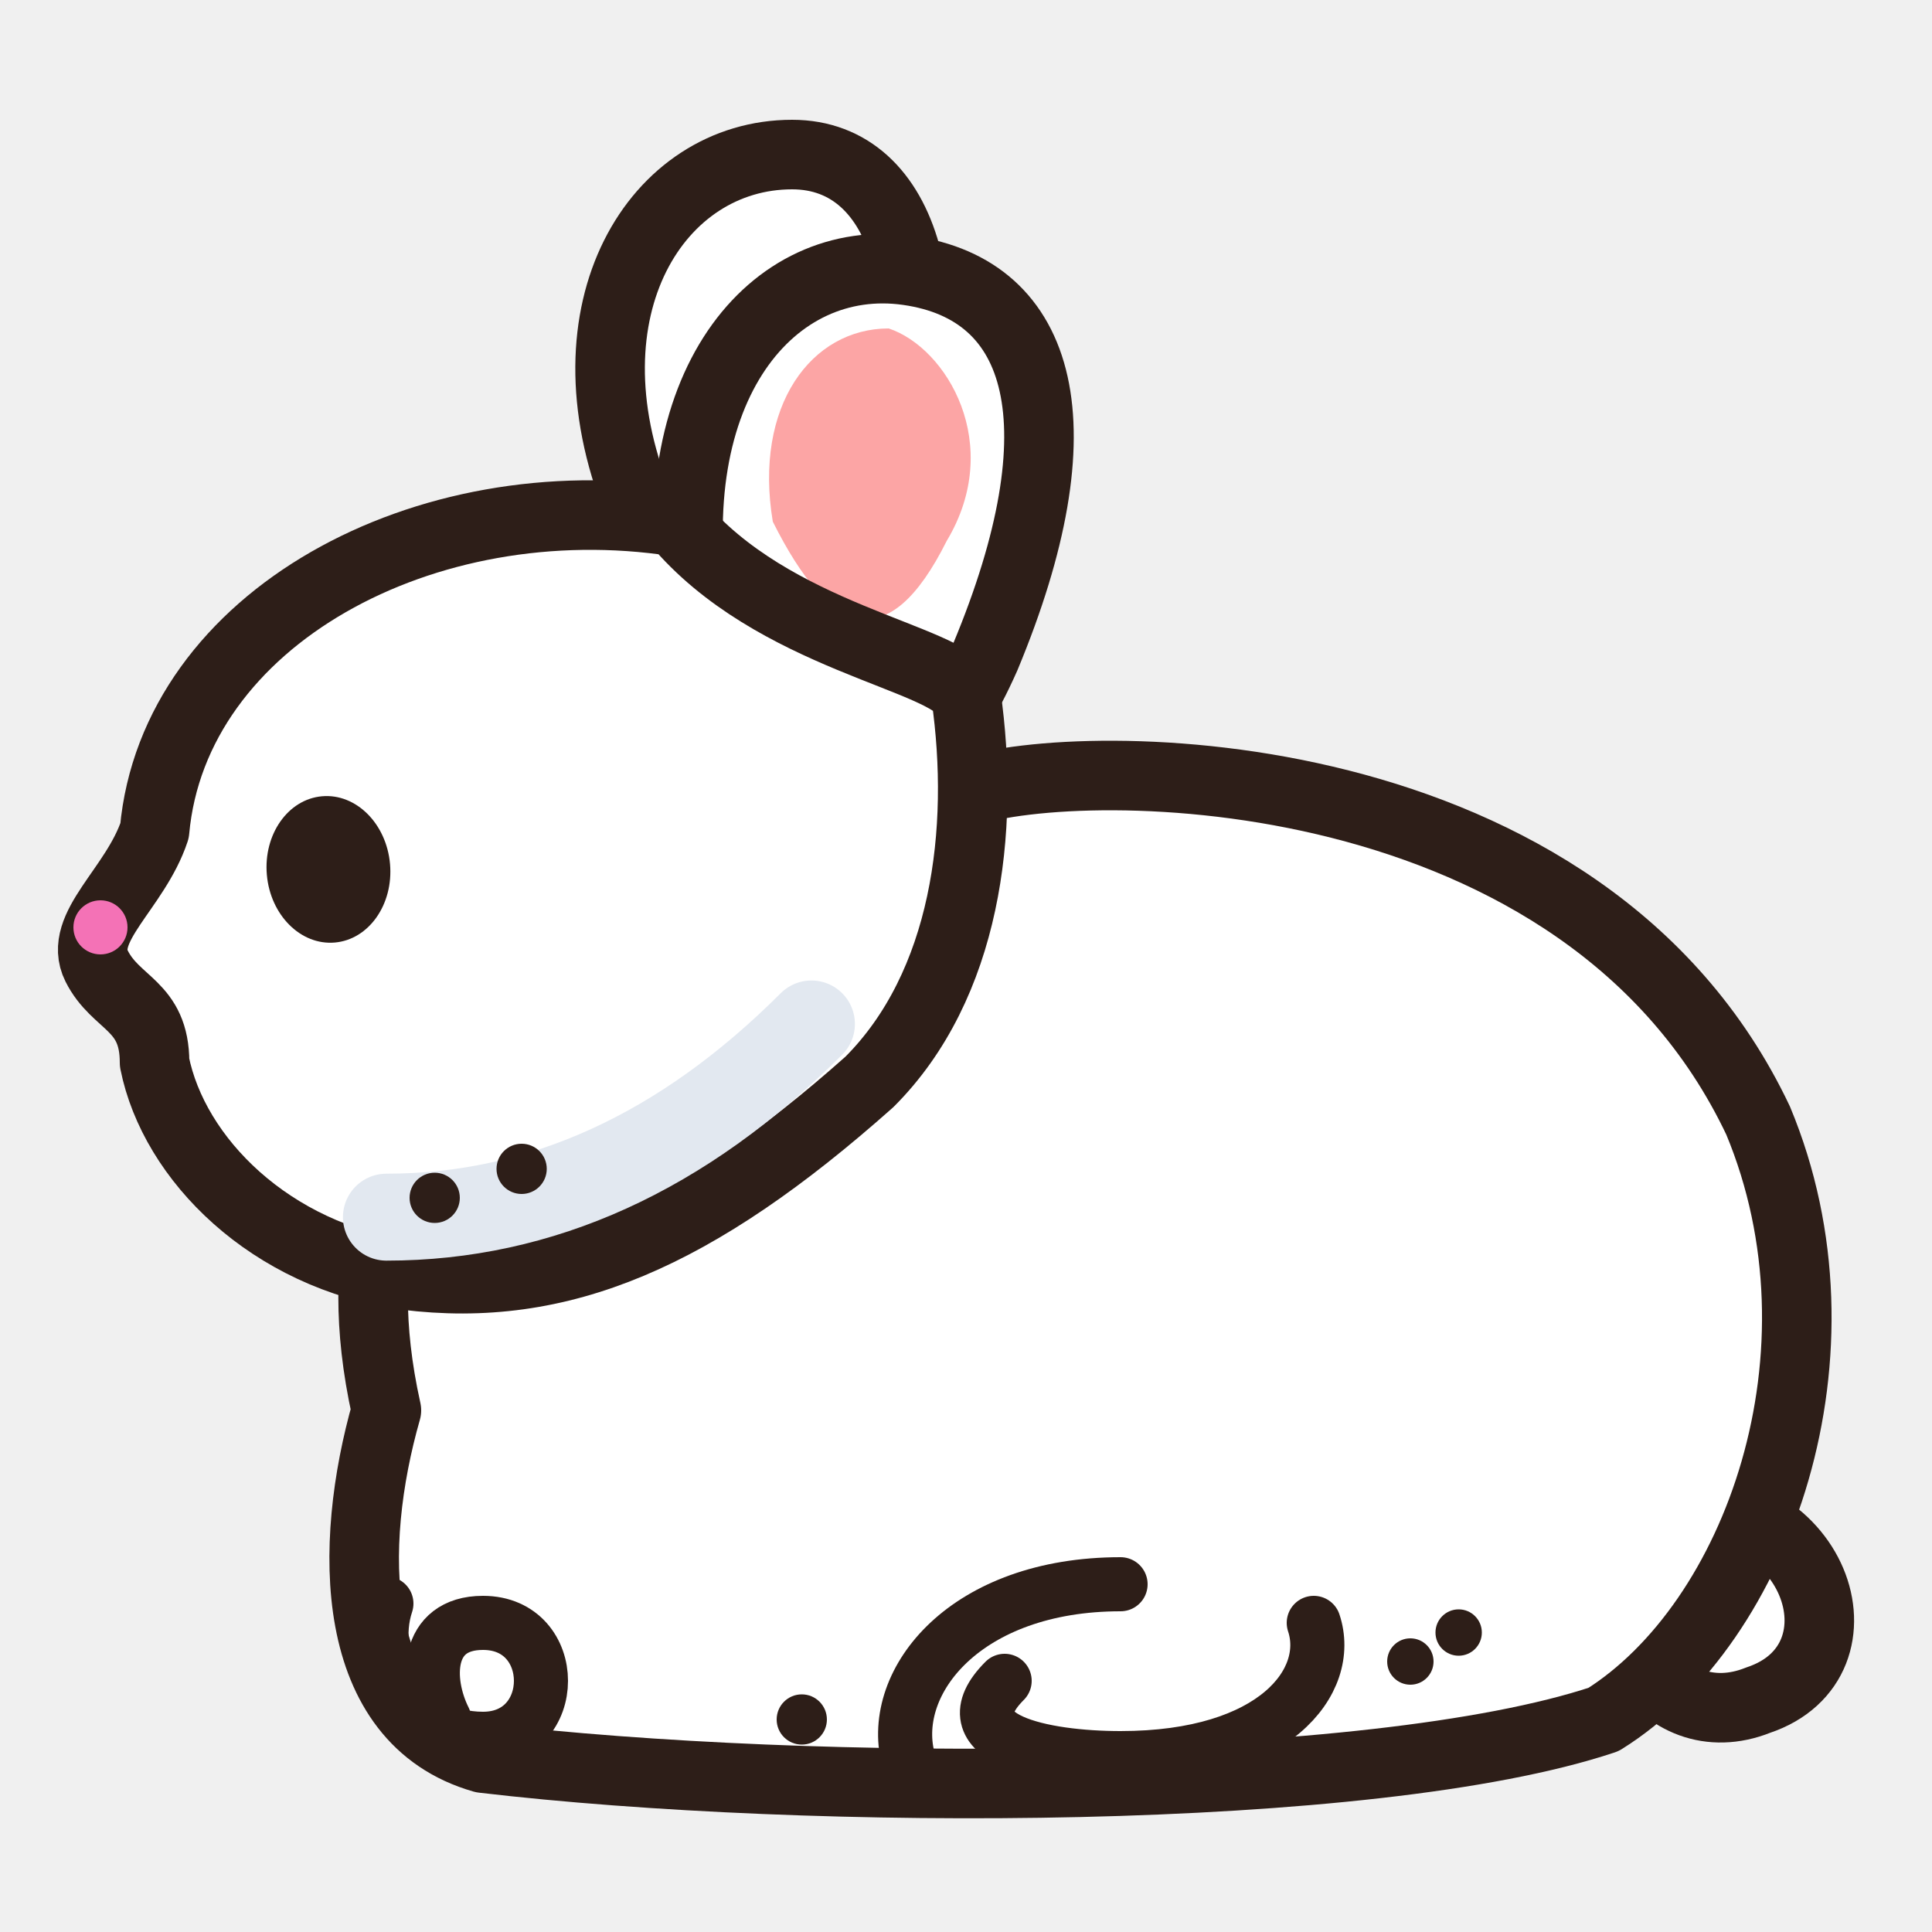
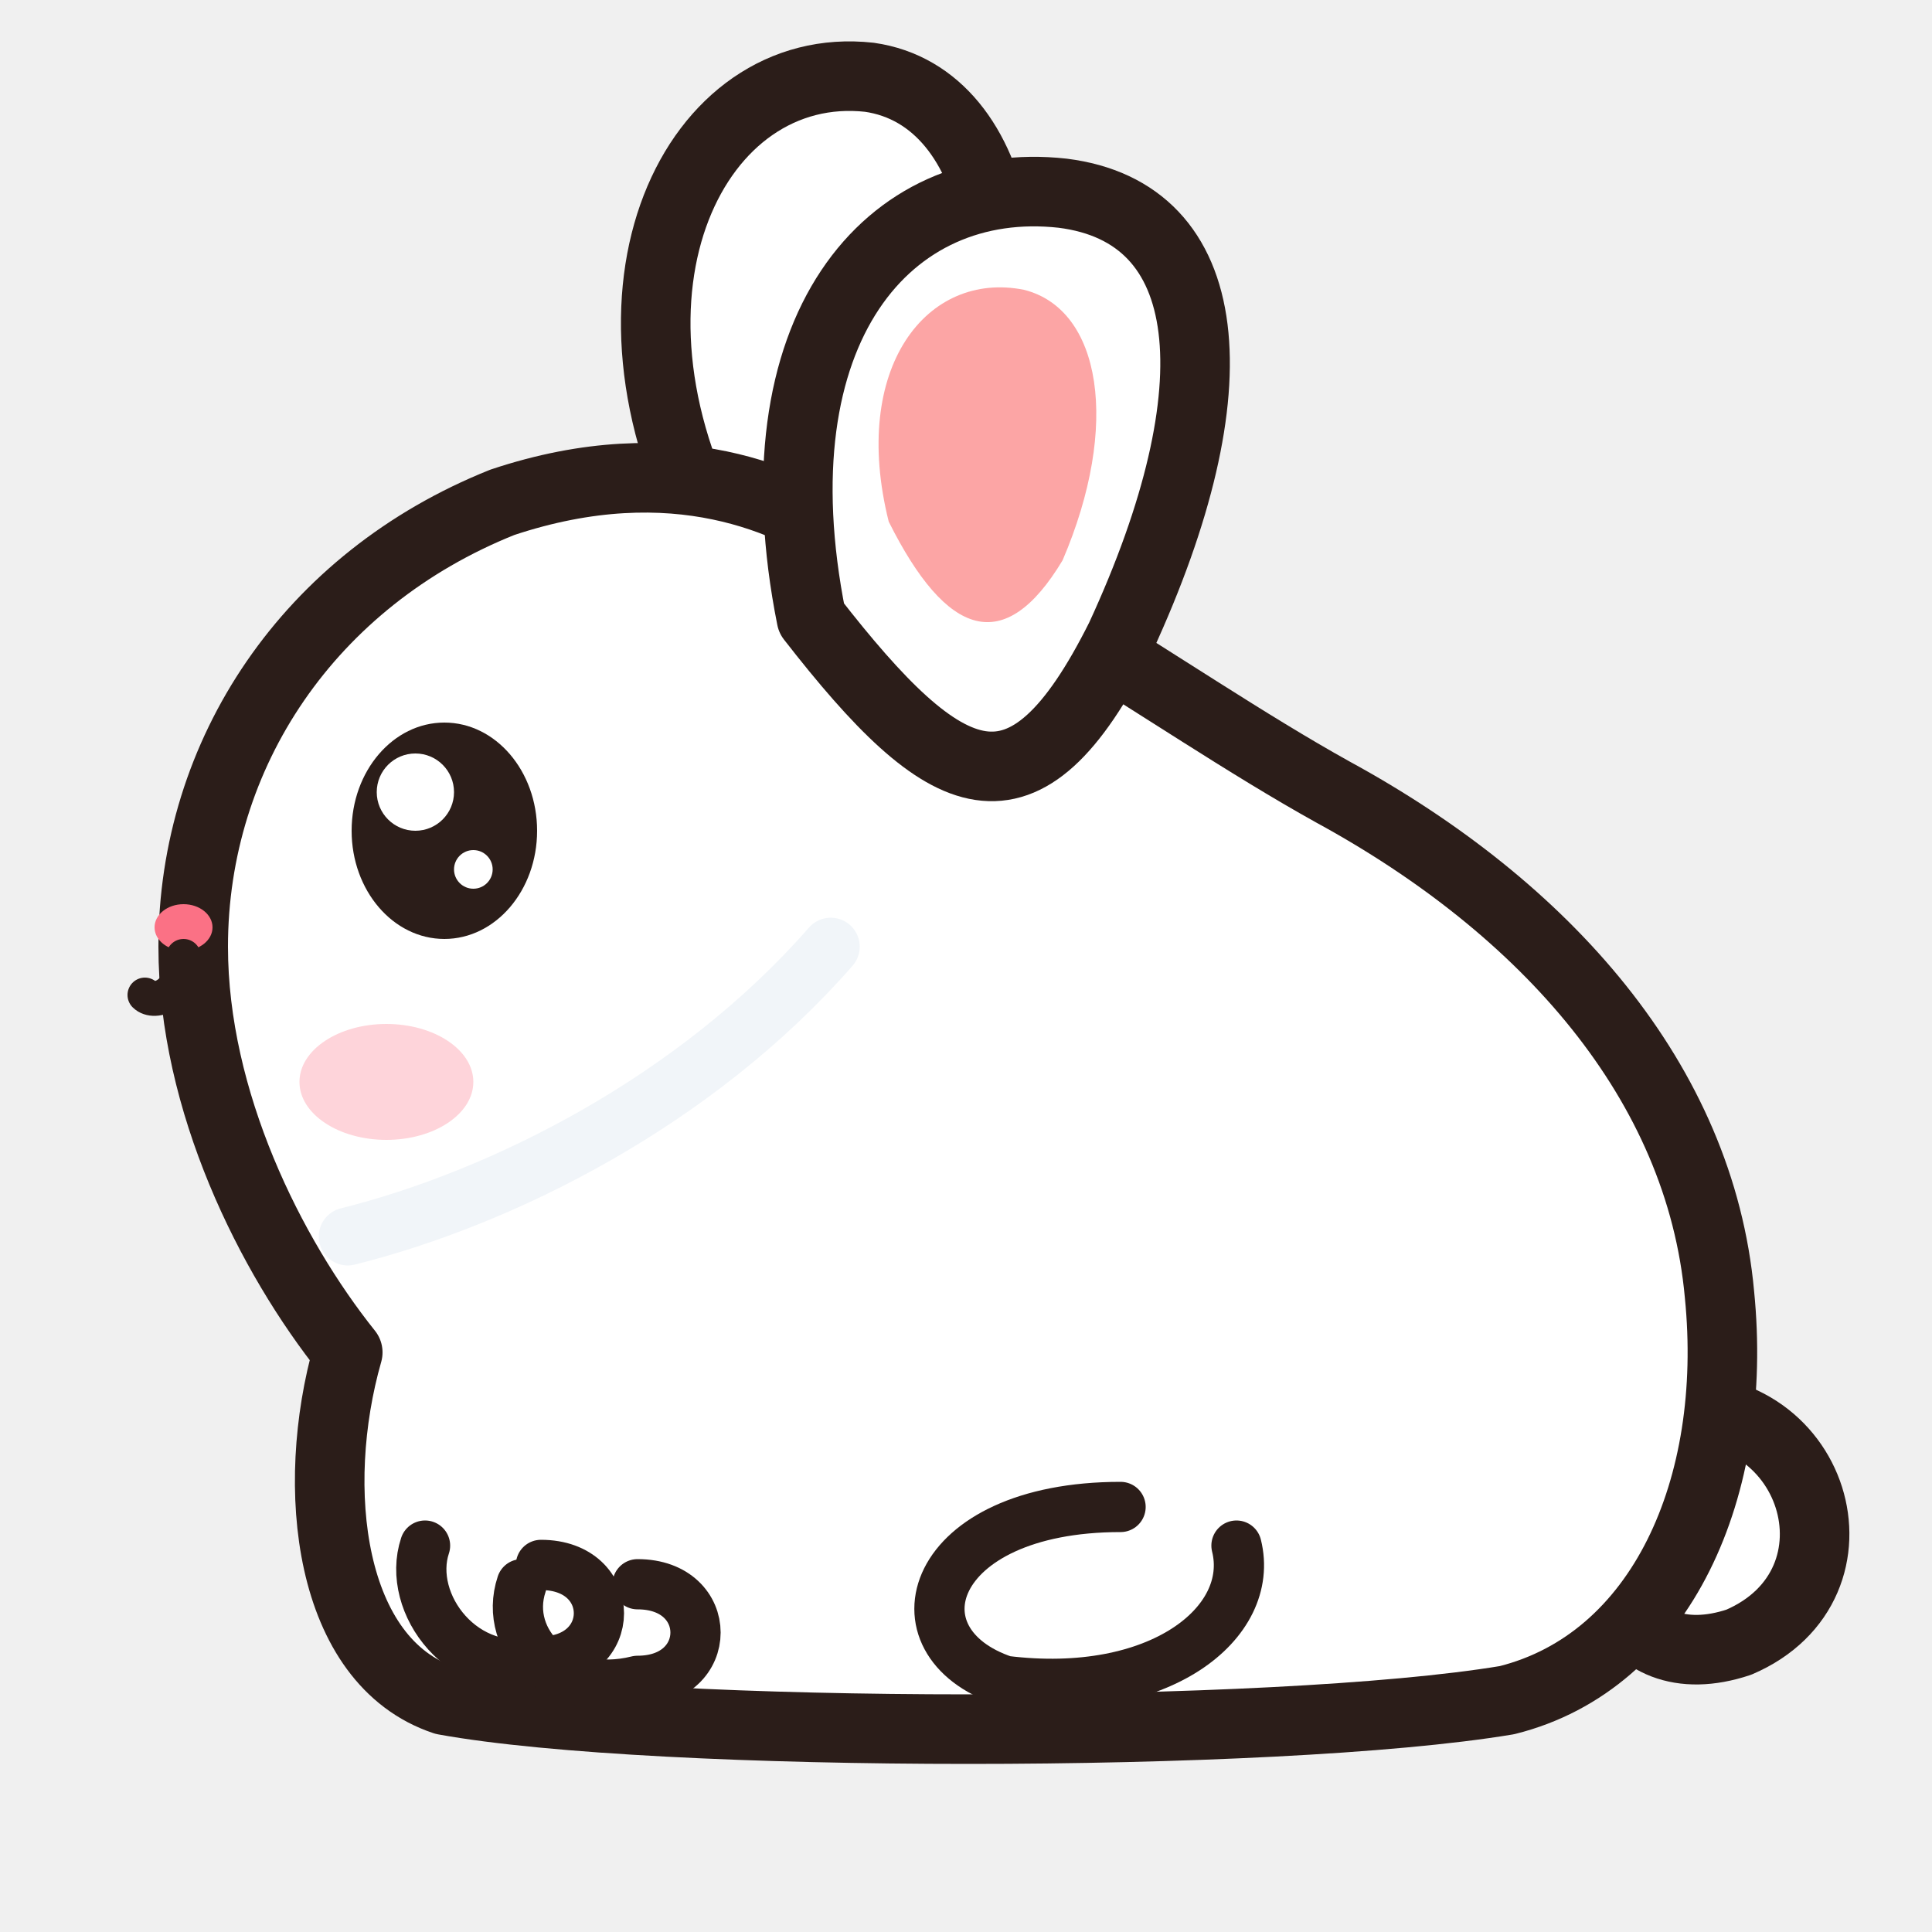
<svg xmlns="http://www.w3.org/2000/svg" viewBox="0 0 100 100">
  <defs>
    <style>
-       .bunny-outline {
-         stroke: #2d1e18;
+       .rabbit-line {
+         stroke: #2b1d19;
        stroke-width: 3.6;
        stroke-linecap: round;
        stroke-linejoin: round;
      }
-       .bunny-thin {
-         stroke: #2d1e18;
-         stroke-width: 2.8;
+       .rabbit-thin {
+         stroke: #2b1d19;
+         stroke-width: 2.6;
        stroke-linecap: round;
        stroke-linejoin: round;
      }
    </style>
  </defs>
-   <path d="M 33 26 C 29 16 34 8 41 8 C 47 8 49 16 46 25 Z" fill="#ffffff" class="bunny-outline" />
-   <path d="M 86 78 C 94 77 97 86 91 88 C 86 90 82 84 85 78 Z" fill="#ffffff" class="bunny-outline" />
-   <path d="M 50 41 C 56 39 82 39 91 58 C 96 70 91 84 83 89 C 71 93 42 93 25 91 C 18 89 18 80 20 73 C 18 64 21 60 21 60" fill="#ffffff" class="bunny-outline" />
-   <path d="M 36 32 C 34 20 40 13 47 14 C 54 15 56 22 51 34 C 47 43 43 41 36 32 Z" fill="#ffffff" class="bunny-outline" />
-   <path d="M 40 27 C 39 21 42 17 46 17 C 49 18 52 23 49 28 C 46 34 43 33 40 27 Z" fill="#fca5a5" />
-   <path d="M 35 27 C 22 25 9 32 8 43 C 7 46 4 48 5 50 C 6 52 8 52 8 55 C 9 60 14 65 21 66 C 29 67 36 64 45 56 C 50 51 51 43 50 36 C 49 34 40 33 35 27 Z" fill="#ffffff" class="bunny-outline" />
-   <circle cx="5.2" cy="48" r="1.4" fill="#f472b6" />
-   <ellipse cx="17" cy="45" rx="3.2" ry="3.8" fill="#2d1e18" transform="rotate(-5 17 45)" />
-   <path d="M 20 63 Q 32 63 42 53" stroke="#e2e8f0" stroke-width="4.5" stroke-linecap="round" fill="none" />
-   <circle cx="22.5" cy="62" r="1.3" fill="#2d1e18" />
-   <circle cx="27" cy="60.5" r="1.3" fill="#2d1e18" />
-   <path d="M 20 83 C 19 86 21 90 25 90 C 29 90 29 84 25 84 C 22 84 22 87 23 89" fill="none" class="bunny-thin" />
-   <path d="M 58 82 C 50 82 46 87 47 91" fill="none" class="bunny-thin" />
-   <path d="M 52 87 C 49 90 54 91 58 91 C 66 91 69 87 68 84" fill="none" class="bunny-thin" />
-   <circle cx="41.5" cy="89" r="1.3" fill="#2d1e18" />
-   <circle cx="73" cy="86" r="1.2" fill="#2d1e18" />
-   <circle cx="75.5" cy="84.5" r="1.2" fill="#2d1e18" />
+   <path d="M 37 28 C 30 15 36 3 45 4 C 52 5 54 16 49 26 Z" fill="#ffffff" class="rabbit-line" />
+   <path d="M 86 73 C 94 72 97 82 90 85 C 84 87 81 81 85 73 Z" fill="#ffffff" class="rabbit-line" />
+   <path d="M 44 28 C 50 28 60 36 69 41 C 80 47 88 56 89 67 C 90 77 86 86 78 88 C 66 90 34 90 23 88 C 17 86 16 77 18 70 C 14 65 10 57 10 49 C 10 39 16 30 26 26 C 35 23 41 26 44 28 Z" fill="#ffffff" class="rabbit-line" />
+   <path d="M 42 32 C 39 17 46 9 55 10 C 63 11 64 20 58 33 C 53 43 49 41 42 32 Z" fill="#ffffff" class="rabbit-line" />
+   <path d="M 46 27 C 44 19 48 14 53 15 C 57 16 58 22 55 29 C 52 34 49 33 46 27 Z" fill="#fca5a5" />
+   <path d="M 18 64 C 26 62 36 57 43 49" stroke="#f1f5f9" stroke-width="3" stroke-linecap="round" fill="none" />
+   <ellipse cx="9.5" cy="48" rx="1.5" ry="1.2" fill="#fb7185" />
+   <path d="M 9.5 49.5 C 9.5 51.5 8 52 7.5 51.5" fill="none" stroke="#2b1d19" stroke-width="1.8" stroke-linecap="round" />
+   <ellipse cx="20" cy="56" rx="4.5" ry="3" fill="#fecdd3" opacity="0.85" />
+   <ellipse cx="23" cy="43" rx="4.8" ry="5.6" fill="#2b1d19" />
+   <circle cx="21.5" cy="41" r="2.0" fill="#ffffff" />
+   <circle cx="24.5" cy="45" r="1.0" fill="#ffffff" />
+   <path d="M 22 80 C 21 83 24 87 28 86 C 32 86 32 81 28 81" fill="none" class="rabbit-thin" />
+   <path d="M 27 82 C 26 85 29 88 33 87 C 37 87 37 82 33 82" fill="none" class="rabbit-thin" />
+   <path d="M 58 78 C 48 78 46 85 52 87 C 60 88 65 84 64 80" fill="none" class="rabbit-thin" />
</svg>
